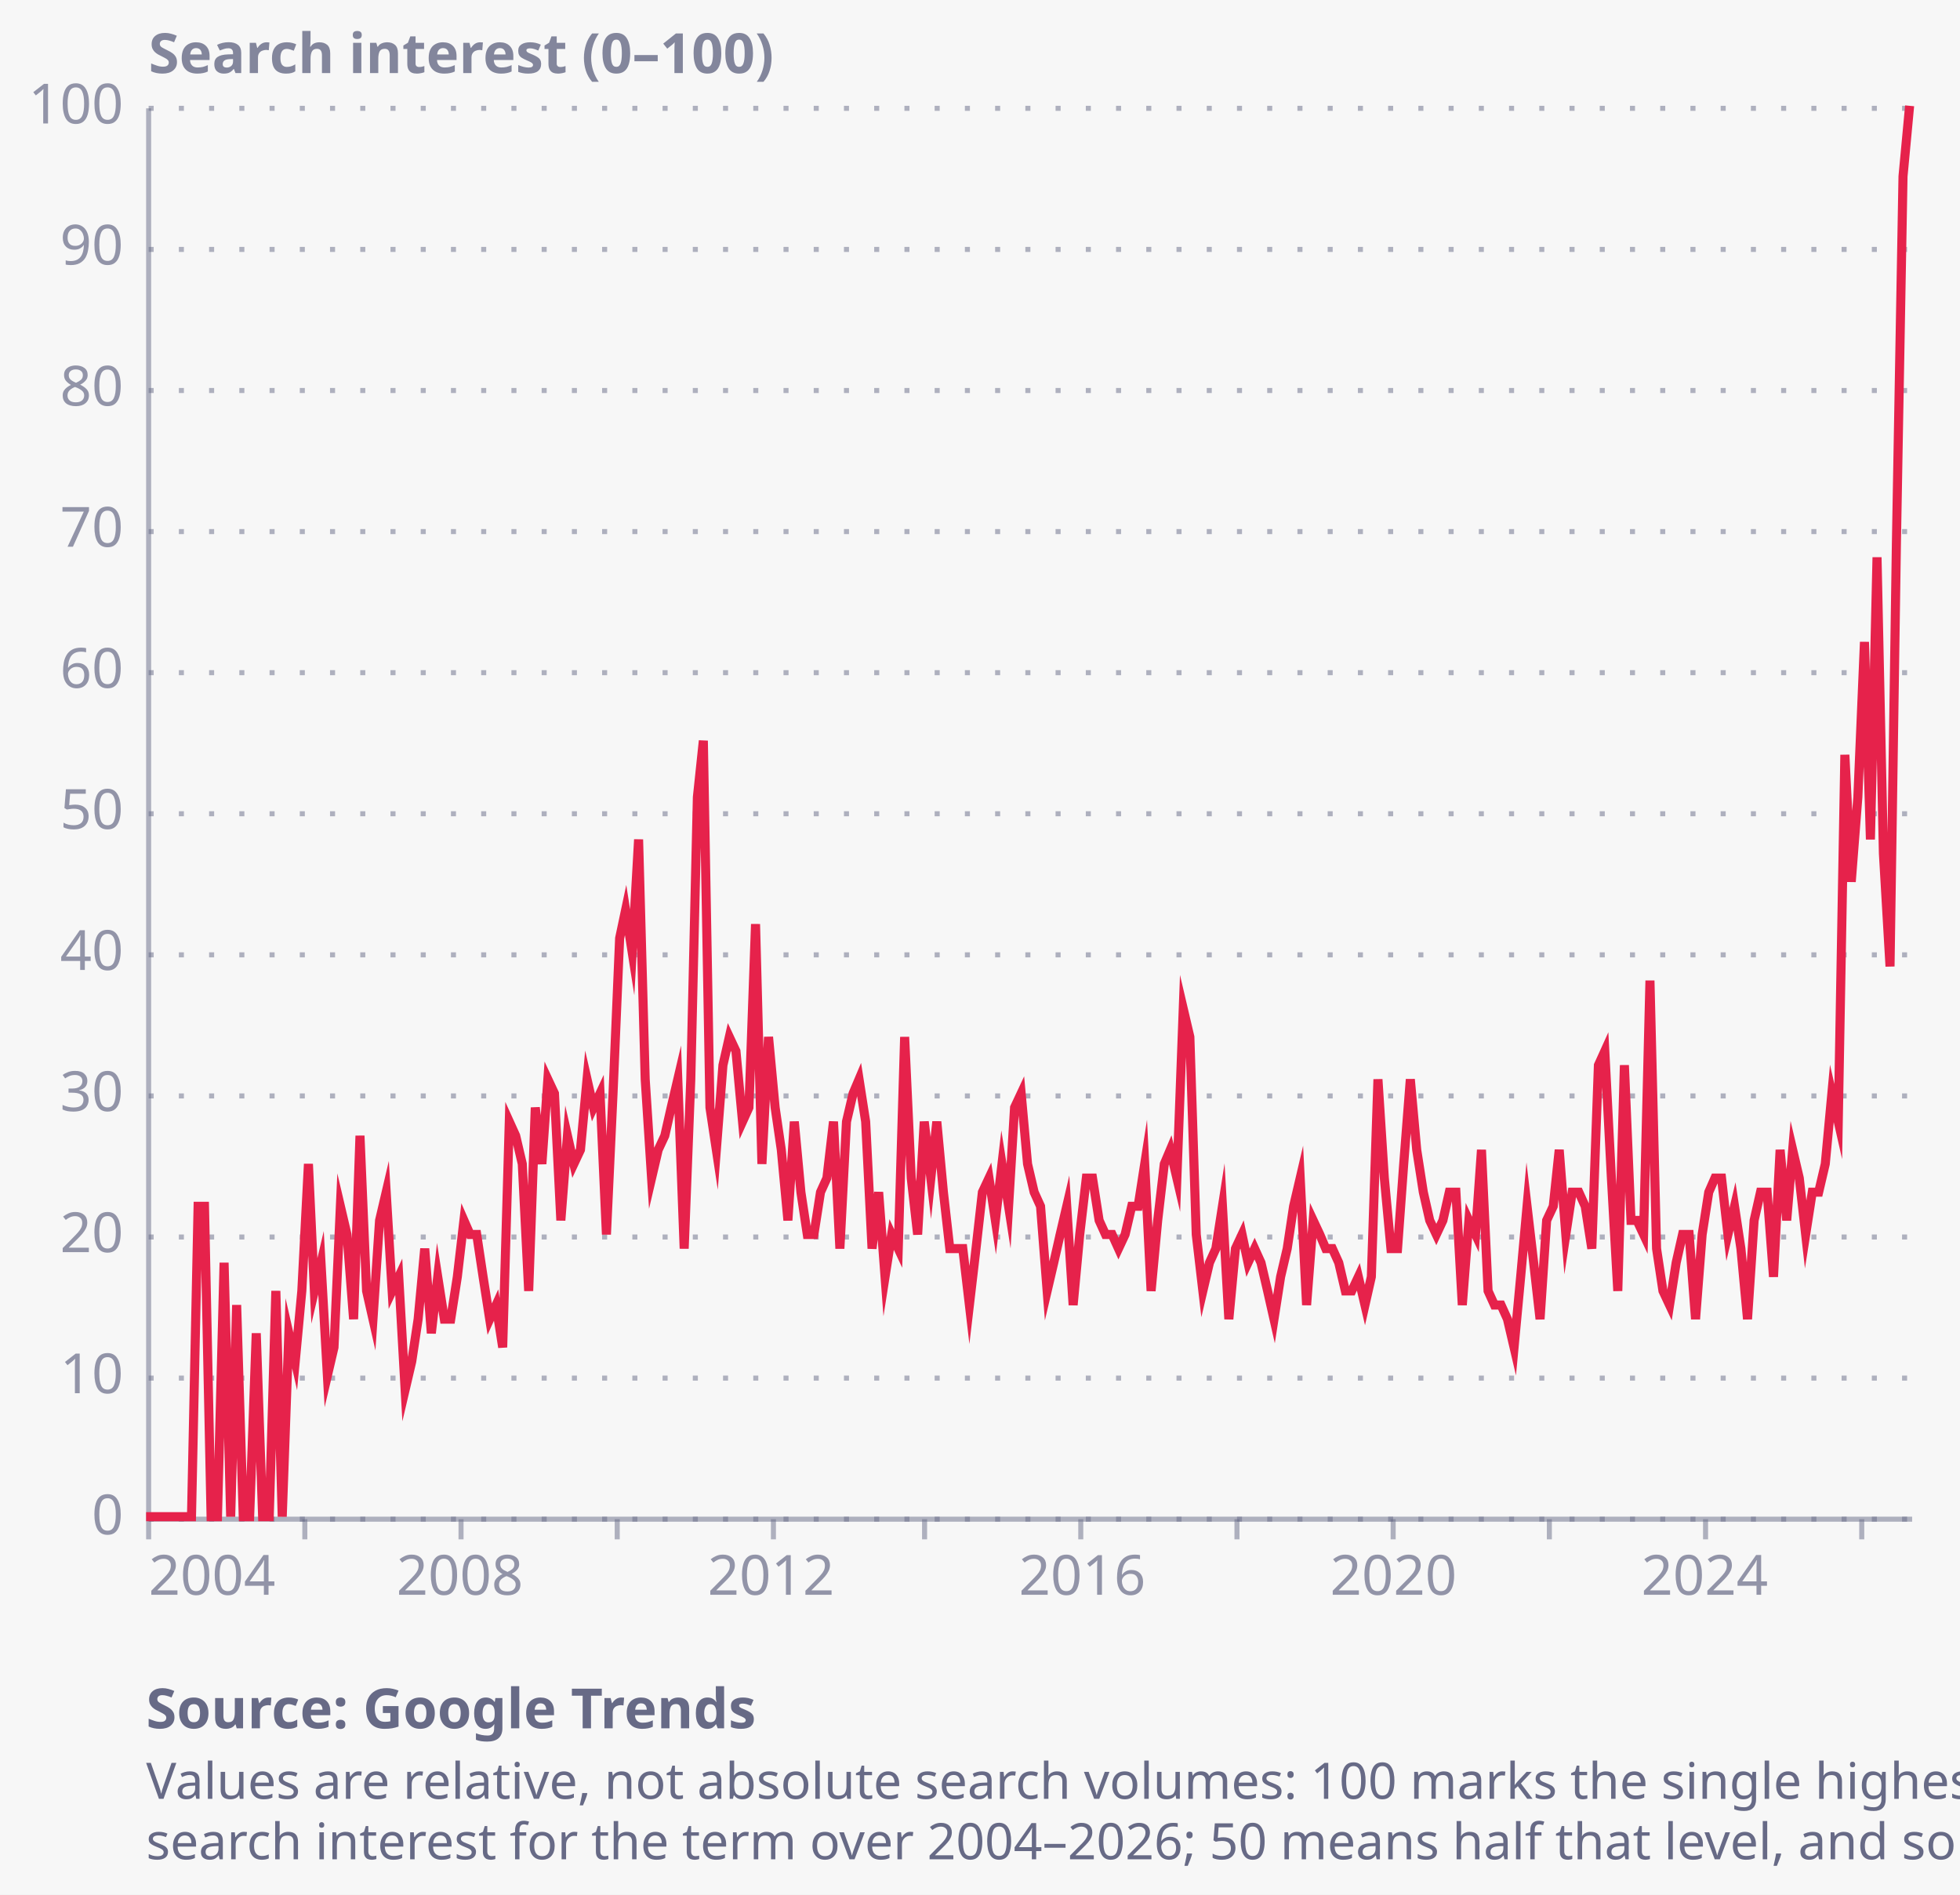
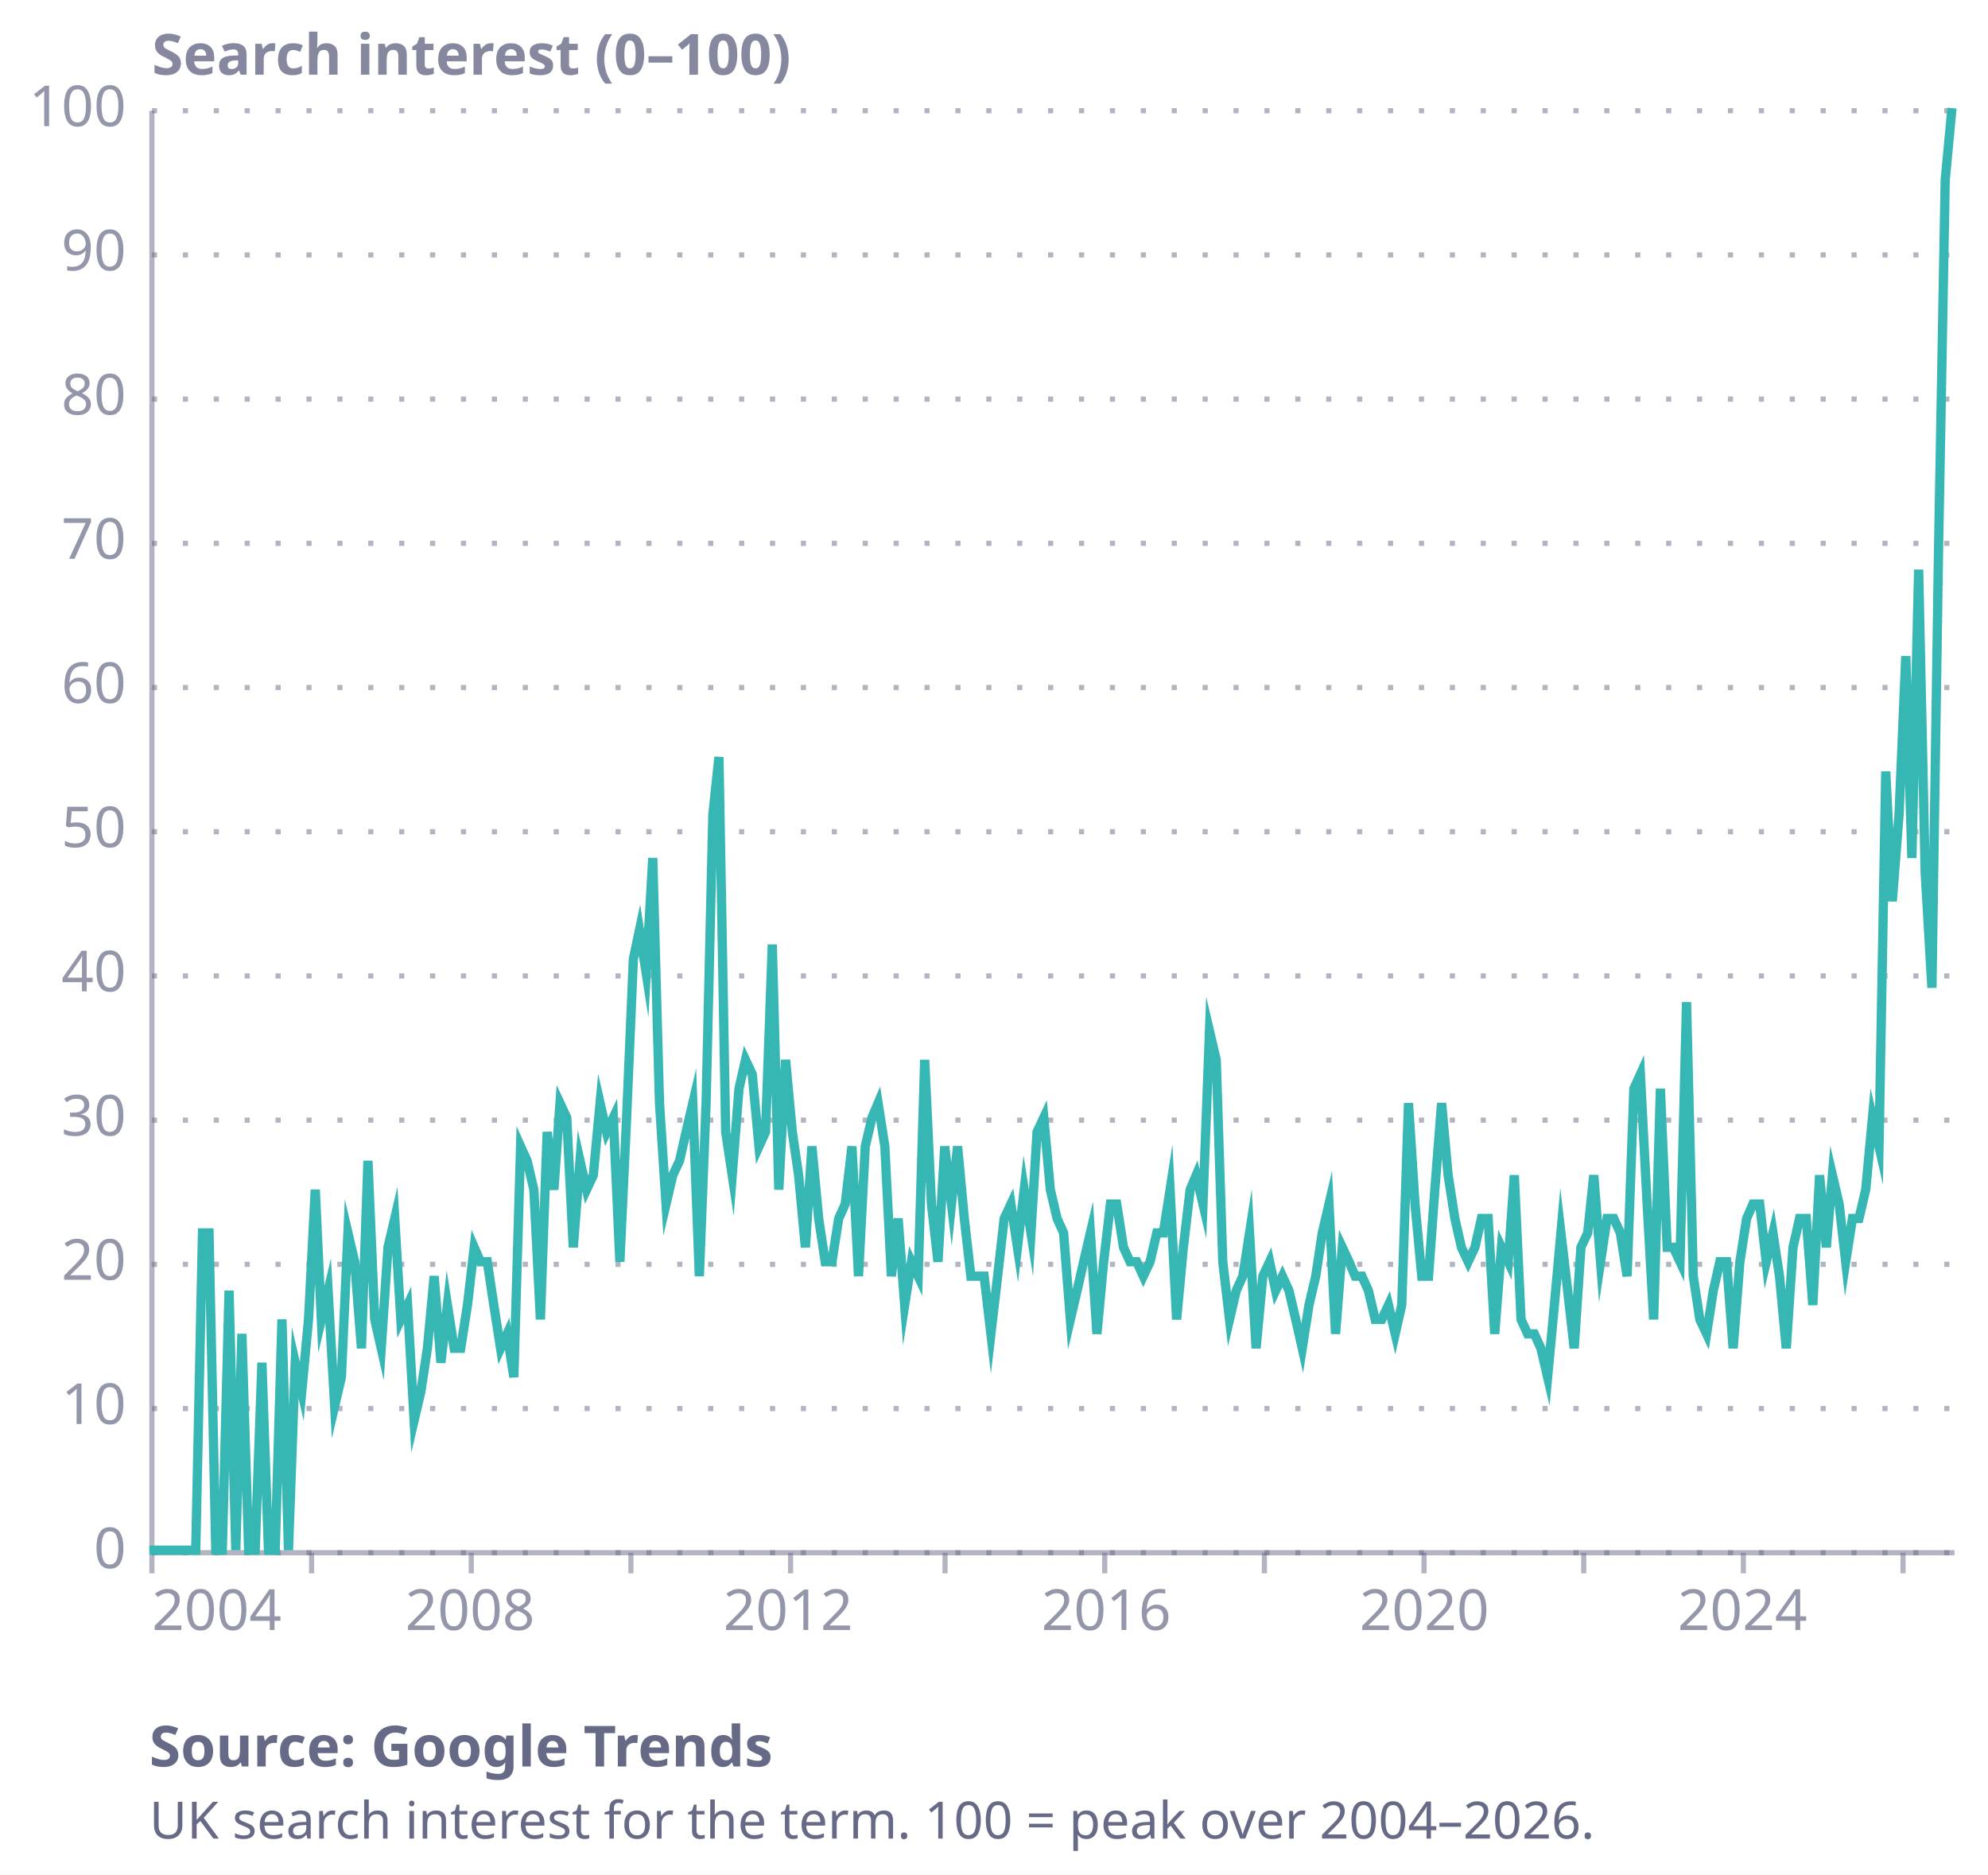
- <svg xmlns="http://www.w3.org/2000/svg" version="1.1" class="marks" width="389" height="376" viewBox="0 0 389 376">
-   <rect width="389" height="376" fill="#f7f7f7" />
+ <svg xmlns="http://www.w3.org/2000/svg" version="1.1" class="marks" width="386" height="364" viewBox="0 0 386 364">
+   <rect width="386" height="364" fill="white" />
  <g fill="none" stroke-miterlimit="10" transform="translate(29,21)">
    <g class="mark-group role-frame root" role="graphics-object" aria-roledescription="group mark container">
      <g transform="translate(0,0)">
        <path class="background" aria-hidden="true" d="M0.5,0.5h350v280h-350Z" />
        <g>
          <g class="mark-group role-axis" aria-hidden="true">
            <g transform="translate(0.5,0.5)">
              <path class="background" aria-hidden="true" d="M0,0h0v0h0Z" pointer-events="none" />
              <g>
                <g class="mark-rule role-axis-grid" pointer-events="none">
                  <line transform="translate(0,280)" x2="350" y2="0" stroke="#676A86" stroke-opacity="0.5" stroke-width="1" stroke-dasharray="1,5" opacity="1" />
                  <line transform="translate(0,252)" x2="350" y2="0" stroke="#676A86" stroke-opacity="0.5" stroke-width="1" stroke-dasharray="1,5" opacity="1" />
                  <line transform="translate(0,224)" x2="350" y2="0" stroke="#676A86" stroke-opacity="0.5" stroke-width="1" stroke-dasharray="1,5" opacity="1" />
                  <line transform="translate(0,196)" x2="350" y2="0" stroke="#676A86" stroke-opacity="0.5" stroke-width="1" stroke-dasharray="1,5" opacity="1" />
                  <line transform="translate(0,168)" x2="350" y2="0" stroke="#676A86" stroke-opacity="0.5" stroke-width="1" stroke-dasharray="1,5" opacity="1" />
                  <line transform="translate(0,140)" x2="350" y2="0" stroke="#676A86" stroke-opacity="0.5" stroke-width="1" stroke-dasharray="1,5" opacity="1" />
                  <line transform="translate(0,112)" x2="350" y2="0" stroke="#676A86" stroke-opacity="0.5" stroke-width="1" stroke-dasharray="1,5" opacity="1" />
                  <line transform="translate(0,84)" x2="350" y2="0" stroke="#676A86" stroke-opacity="0.5" stroke-width="1" stroke-dasharray="1,5" opacity="1" />
                  <line transform="translate(0,56)" x2="350" y2="0" stroke="#676A86" stroke-opacity="0.5" stroke-width="1" stroke-dasharray="1,5" opacity="1" />
                  <line transform="translate(0,28)" x2="350" y2="0" stroke="#676A86" stroke-opacity="0.5" stroke-width="1" stroke-dasharray="1,5" opacity="1" />
                  <line transform="translate(0,0)" x2="350" y2="0" stroke="#676A86" stroke-opacity="0.5" stroke-width="1" stroke-dasharray="1,5" opacity="1" />
                </g>
              </g>
              <path class="foreground" aria-hidden="true" d="" pointer-events="none" display="none" />
            </g>
          </g>
          <g class="mark-group role-axis" role="graphics-symbol" aria-roledescription="axis" aria-label="X-axis for a time scale with values from 2004 to 2026">
            <g transform="translate(0.5,280.5)">
              <path class="background" aria-hidden="true" d="M0,0h0v0h0Z" pointer-events="none" />
              <g>
                <g class="mark-rule role-axis-tick" pointer-events="none">
                  <line transform="translate(0,0)" x2="0" y2="4" stroke="#676A86" stroke-opacity="0.5" stroke-width="1" opacity="1" />
                  <line transform="translate(31,0)" x2="0" y2="4" stroke="#676A86" stroke-opacity="0.5" stroke-width="1" opacity="1" />
                  <line transform="translate(62,0)" x2="0" y2="4" stroke="#676A86" stroke-opacity="0.5" stroke-width="1" opacity="1" />
                  <line transform="translate(93,0)" x2="0" y2="4" stroke="#676A86" stroke-opacity="0.5" stroke-width="1" opacity="1" />
                  <line transform="translate(124,0)" x2="0" y2="4" stroke="#676A86" stroke-opacity="0.5" stroke-width="1" opacity="1" />
                  <line transform="translate(154,0)" x2="0" y2="4" stroke="#676A86" stroke-opacity="0.5" stroke-width="1" opacity="1" />
                  <line transform="translate(185,0)" x2="0" y2="4" stroke="#676A86" stroke-opacity="0.5" stroke-width="1" opacity="1" />
                  <line transform="translate(216,0)" x2="0" y2="4" stroke="#676A86" stroke-opacity="0.5" stroke-width="1" opacity="1" />
                  <line transform="translate(247,0)" x2="0" y2="4" stroke="#676A86" stroke-opacity="0.5" stroke-width="1" opacity="1" />
                  <line transform="translate(278,0)" x2="0" y2="4" stroke="#676A86" stroke-opacity="0.5" stroke-width="1" opacity="1" />
                  <line transform="translate(309,0)" x2="0" y2="4" stroke="#676A86" stroke-opacity="0.5" stroke-width="1" opacity="1" />
                  <line transform="translate(340,0)" x2="0" y2="4" stroke="#676A86" stroke-opacity="0.5" stroke-width="1" opacity="1" />
                </g>
                <g class="mark-text role-axis-label" pointer-events="none">
                  <text text-anchor="start" transform="translate(0,15)" font-family="Circular Std" font-size="11px" fill="#676A86" fill-opacity="0.7" opacity="1">2004</text>
                  <text text-anchor="middle" transform="translate(30.90349,15)" font-family="Circular Std" font-size="11px" fill="#676A86" fill-opacity="0.7" opacity="0">2006</text>
                  <text text-anchor="middle" transform="translate(61.76471,15)" font-family="Circular Std" font-size="11px" fill="#676A86" fill-opacity="0.7" opacity="1">2008</text>
                  <text text-anchor="middle" transform="translate(92.6682,15)" font-family="Circular Std" font-size="11px" fill="#676A86" fill-opacity="0.7" opacity="0">2010</text>
                  <text text-anchor="middle" transform="translate(123.5294,15)" font-family="Circular Std" font-size="11px" fill="#676A86" fill-opacity="0.7" opacity="1">2012</text>
                  <text text-anchor="middle" transform="translate(154.4329,15)" font-family="Circular Std" font-size="11px" fill="#676A86" fill-opacity="0.7" opacity="0">2014</text>
                  <text text-anchor="middle" transform="translate(185.2941,15)" font-family="Circular Std" font-size="11px" fill="#676A86" fill-opacity="0.7" opacity="1">2016</text>
                  <text text-anchor="middle" transform="translate(216.1976,15)" font-family="Circular Std" font-size="11px" fill="#676A86" fill-opacity="0.7" opacity="0">2018</text>
                  <text text-anchor="middle" transform="translate(247.0588,15)" font-family="Circular Std" font-size="11px" fill="#676A86" fill-opacity="0.7" opacity="1">2020</text>
                  <text text-anchor="middle" transform="translate(277.9623,15)" font-family="Circular Std" font-size="11px" fill="#676A86" fill-opacity="0.7" opacity="0">2022</text>
                  <text text-anchor="middle" transform="translate(308.8235,15)" font-family="Circular Std" font-size="11px" fill="#676A86" fill-opacity="0.7" opacity="1">2024</text>
                  <text text-anchor="middle" transform="translate(339.727,15)" font-family="Circular Std" font-size="11px" fill="#676A86" fill-opacity="0.7" opacity="0">2026</text>
                </g>
                <g class="mark-rule role-axis-domain" pointer-events="none">
                  <line transform="translate(0,0)" x2="350" y2="0" stroke="#676A86" stroke-opacity="0.5" stroke-width="1" opacity="1" />
                </g>
              </g>
              <path class="foreground" aria-hidden="true" d="" pointer-events="none" display="none" />
            </g>
          </g>
          <g class="mark-group role-axis" role="graphics-symbol" aria-roledescription="axis" aria-label="Y-axis titled 'Search interest (0–100)' for a linear scale with values from 0 to 100">
            <g transform="translate(0.5,0.5)">
              <path class="background" aria-hidden="true" d="M0,0h0v0h0Z" pointer-events="none" />
              <g>
                <g class="mark-text role-axis-label" pointer-events="none">
                  <text text-anchor="end" transform="translate(-5,283)" font-family="Circular Std" font-size="11px" fill="#676A86" fill-opacity="0.7" opacity="1">0</text>
                  <text text-anchor="end" transform="translate(-5,255)" font-family="Circular Std" font-size="11px" fill="#676A86" fill-opacity="0.7" opacity="1">10</text>
                  <text text-anchor="end" transform="translate(-5,227)" font-family="Circular Std" font-size="11px" fill="#676A86" fill-opacity="0.7" opacity="1">20</text>
                  <text text-anchor="end" transform="translate(-5,199)" font-family="Circular Std" font-size="11px" fill="#676A86" fill-opacity="0.7" opacity="1">30</text>
                  <text text-anchor="end" transform="translate(-5,171)" font-family="Circular Std" font-size="11px" fill="#676A86" fill-opacity="0.7" opacity="1">40</text>
                  <text text-anchor="end" transform="translate(-5,143)" font-family="Circular Std" font-size="11px" fill="#676A86" fill-opacity="0.7" opacity="1">50</text>
                  <text text-anchor="end" transform="translate(-5,115)" font-family="Circular Std" font-size="11px" fill="#676A86" fill-opacity="0.7" opacity="1">60</text>
                  <text text-anchor="end" transform="translate(-5,87)" font-family="Circular Std" font-size="11px" fill="#676A86" fill-opacity="0.7" opacity="1">70</text>
                  <text text-anchor="end" transform="translate(-5,59)" font-family="Circular Std" font-size="11px" fill="#676A86" fill-opacity="0.7" opacity="1">80</text>
                  <text text-anchor="end" transform="translate(-5,31)" font-family="Circular Std" font-size="11px" fill="#676A86" fill-opacity="0.7" opacity="1">90</text>
                  <text text-anchor="end" transform="translate(-5,3)" font-family="Circular Std" font-size="11px" fill="#676A86" fill-opacity="0.7" opacity="1">100</text>
                </g>
                <g class="mark-rule role-axis-domain" pointer-events="none">
                  <line transform="translate(0,280)" x2="0" y2="-280" stroke="#676A86" stroke-opacity="0.5" stroke-width="1" opacity="1" />
                </g>
                <g class="mark-text role-axis-title" pointer-events="none">
                  <text text-anchor="start" transform="translate(0,-7)" font-family="Circular Std" font-size="11px" font-weight="bold" fill="#676A86" fill-opacity="0.8" opacity="1">Search interest (0–100)</text>
                </g>
              </g>
              <path class="foreground" aria-hidden="true" d="" pointer-events="none" display="none" />
            </g>
          </g>
-           <g class="mark-line role-mark marks" role="graphics-object" aria-roledescription="line mark container">
-             <path aria-label="date: 2004; Search interest (0–100): 0" role="graphics-symbol" aria-roledescription="line mark" d="M0,280L1.311,280L2.537,280L3.847,280L5.115,280L6.426,280L7.694,280L9.005,280L10.315,218.4L11.584,218.4L12.894,280L14.162,280L15.473,229.6L16.783,280L17.967,238L19.278,280L20.546,280L21.857,243.6L23.125,280L24.435,280L25.746,235.2L27.014,280L28.325,243.6L29.593,249.2L30.903,235.2L32.214,210L33.398,235.2L34.708,229.6L35.977,252L37.287,246.4L38.555,218.4L39.866,224L41.176,240.8L42.445,204.4L43.755,235.2L45.024,240.8L46.334,221.2L47.645,215.6L48.828,235.2L50.139,232.4L51.407,254.8L52.718,249.2L53.986,240.8L55.297,226.8L56.607,243.6L57.875,232.4L59.186,240.8L60.454,240.8L61.765,232.4L63.075,221.2L64.301,224L65.612,224L66.88,232.4L68.191,240.8L69.459,238L70.769,246.4L72.08,201.6L73.348,204.4L74.659,210L75.927,235.2L77.238,198.8L78.548,210L79.732,193.2L81.042,196L82.311,221.2L83.621,204.4L84.889,210L86.2,207.2L87.511,193.2L88.779,198.8L90.089,196L91.358,224L92.668,196L93.979,165.2L95.162,159.6L96.473,168L97.741,145.6L99.052,193.2L100.32,212.8L101.631,207.2L102.941,204.4L104.209,198.8L105.52,193.2L106.788,226.8L108.099,193.2L109.409,137.2L110.593,126L111.904,198.8L113.172,207.2L114.482,190.4L115.751,184.8L117.061,187.6L118.372,201.6L119.64,198.8L120.951,162.4L122.219,210L123.529,184.8L124.84,198.8L126.066,207.2L127.376,221.2L128.645,201.6L129.955,215.6L131.224,224L132.534,224L133.845,215.6L135.113,212.8L136.423,201.6L137.692,226.8L139.002,201.6L140.313,196L141.497,193.2L142.807,201.6L144.075,226.8L145.386,215.6L146.654,232.4L147.965,224L149.275,226.8L150.544,184.8L151.854,212.8L153.122,224L154.433,201.6L155.743,212.8L156.927,201.6L158.238,215.6L159.506,226.8L160.817,226.8L162.085,226.8L163.395,238L164.706,226.8L165.974,215.6L167.285,212.8L168.553,221.2L169.864,210L171.174,218.4L172.358,198.8L173.668,196L174.937,210L176.247,215.6L177.515,218.4L178.826,235.2L180.136,229.6L181.405,224L182.715,218.4L183.984,238L185.294,224L186.605,212.8L187.831,212.8L189.141,221.2L190.409,224L191.72,224L192.988,226.8L194.299,224L195.609,218.4L196.878,218.4L198.188,210L199.456,235.2L200.767,221.2L202.078,210L203.261,207.2L204.572,212.8L205.84,179.2L207.151,184.8L208.419,224L209.729,235.2L211.04,229.6L212.308,226.8L213.619,218.4L214.887,240.8L216.198,226.8L217.508,224L218.692,229.6L220.002,226.8L221.271,229.6L222.581,235.2L223.849,240.8L225.16,232.4L226.471,226.8L227.739,218.4L229.049,212.8L230.318,238L231.628,221.2L232.939,224L234.122,226.8L235.433,226.8L236.701,229.6L238.012,235.2L239.28,235.2L240.591,232.4L241.901,238L243.169,232.4L244.48,193.2L245.748,212.8L247.059,226.8L248.369,226.8L249.595,210L250.906,193.2L252.174,207.2L253.485,215.6L254.753,221.2L256.064,224L257.374,221.2L258.642,215.6L259.953,215.6L261.221,238L262.532,221.2L263.842,224L265.026,207.2L266.337,235.2L267.605,238L268.915,238L270.184,240.8L271.494,246.4L272.805,232.4L274.073,218.4L275.384,229.6L276.652,240.8L277.962,221.2L279.273,218.4L280.457,207.2L281.767,224L283.035,215.6L284.346,215.6L285.614,218.4L286.925,226.8L288.235,190.4L289.504,187.6L290.814,212.8L292.082,235.2L293.393,190.4L294.703,221.2L295.887,221.2L297.198,224L298.466,173.6L299.777,226.8L301.045,235.2L302.355,238L303.666,229.6L304.934,224L306.245,224L307.513,240.8L308.824,224L310.134,215.6L311.36,212.8L312.671,212.8L313.939,224L315.249,218.4L316.518,226.8L317.828,240.8L319.139,221.2L320.407,215.6L321.718,215.6L322.986,232.4L324.296,207.2L325.607,221.2L326.791,207.2L328.101,212.8L329.369,224L330.68,215.6L331.948,215.6L333.259,210L334.569,196L335.838,201.6L337.148,128.8L338.416,154L339.727,137.2L341.038,106.4L342.221,145.6L343.532,89.6L344.8,148.4L346.111,170.8L347.379,86.8L348.689,14L350,0" stroke="#e6224b" stroke-width="1.8" />
+           <g class="mark-group role-scope pathgroup" role="graphics-object" aria-roledescription="group mark container">
+             <g transform="translate(0,0)">
+               <path class="background" aria-hidden="true" d="M0,0h350v280h-350Z" />
+               <g>
+                 <g class="mark-line role-mark marks" role="graphics-object" aria-roledescription="line mark container">
+                   <path aria-label="date: 2004; Search interest (0–100): 0; series: search" role="graphics-symbol" aria-roledescription="line mark" d="M0,280L1.311,280L2.537,280L3.847,280L5.115,280L6.426,280L7.694,280L9.005,280L10.315,218.4L11.584,218.4L12.894,280L14.162,280L15.473,229.6L16.783,280L17.967,238L19.278,280L20.546,280L21.857,243.6L23.125,280L24.435,280L25.746,235.2L27.014,280L28.325,243.6L29.593,249.2L30.903,235.2L32.214,210L33.398,235.2L34.708,229.6L35.977,252L37.287,246.4L38.555,218.4L39.866,224L41.176,240.8L42.445,204.4L43.755,235.2L45.024,240.8L46.334,221.2L47.645,215.6L48.828,235.2L50.139,232.4L51.407,254.8L52.718,249.2L53.986,240.8L55.297,226.8L56.607,243.6L57.875,232.4L59.186,240.8L60.454,240.8L61.765,232.4L63.075,221.2L64.301,224L65.612,224L66.88,232.4L68.191,240.8L69.459,238L70.769,246.4L72.08,201.6L73.348,204.4L74.659,210L75.927,235.2L77.238,198.8L78.548,210L79.732,193.2L81.042,196L82.311,221.2L83.621,204.4L84.889,210L86.2,207.2L87.511,193.2L88.779,198.8L90.089,196L91.358,224L92.668,196L93.979,165.2L95.162,159.6L96.473,168L97.741,145.6L99.052,193.2L100.32,212.8L101.631,207.2L102.941,204.4L104.209,198.8L105.52,193.2L106.788,226.8L108.099,193.2L109.409,137.2L110.593,126L111.904,198.8L113.172,207.2L114.482,190.4L115.751,184.8L117.061,187.6L118.372,201.6L119.64,198.8L120.951,162.4L122.219,210L123.529,184.8L124.84,198.8L126.066,207.2L127.376,221.2L128.645,201.6L129.955,215.6L131.224,224L132.534,224L133.845,215.6L135.113,212.8L136.423,201.6L137.692,226.8L139.002,201.6L140.313,196L141.497,193.2L142.807,201.6L144.075,226.8L145.386,215.6L146.654,232.4L147.965,224L149.275,226.8L150.544,184.8L151.854,212.8L153.122,224L154.433,201.6L155.743,212.8L156.927,201.6L158.238,215.6L159.506,226.8L160.817,226.8L162.085,226.8L163.395,238L164.706,226.8L165.974,215.6L167.285,212.8L168.553,221.2L169.864,210L171.174,218.4L172.358,198.8L173.668,196L174.937,210L176.247,215.6L177.515,218.4L178.826,235.2L180.136,229.6L181.405,224L182.715,218.4L183.984,238L185.294,224L186.605,212.8L187.831,212.8L189.141,221.2L190.409,224L191.72,224L192.988,226.8L194.299,224L195.609,218.4L196.878,218.4L198.188,210L199.456,235.2L200.767,221.2L202.078,210L203.261,207.2L204.572,212.8L205.84,179.2L207.151,184.8L208.419,224L209.729,235.2L211.04,229.6L212.308,226.8L213.619,218.4L214.887,240.8L216.198,226.8L217.508,224L218.692,229.6L220.002,226.8L221.271,229.6L222.581,235.2L223.849,240.8L225.16,232.4L226.471,226.8L227.739,218.4L229.049,212.8L230.318,238L231.628,221.2L232.939,224L234.122,226.8L235.433,226.8L236.701,229.6L238.012,235.2L239.28,235.2L240.591,232.4L241.901,238L243.169,232.4L244.48,193.2L245.748,212.8L247.059,226.8L248.369,226.8L249.595,210L250.906,193.2L252.174,207.2L253.485,215.6L254.753,221.2L256.064,224L257.374,221.2L258.642,215.6L259.953,215.6L261.221,238L262.532,221.2L263.842,224L265.026,207.2L266.337,235.2L267.605,238L268.915,238L270.184,240.8L271.494,246.4L272.805,232.4L274.073,218.4L275.384,229.6L276.652,240.8L277.962,221.2L279.273,218.4L280.457,207.2L281.767,224L283.035,215.6L284.346,215.6L285.614,218.4L286.925,226.8L288.235,190.4L289.504,187.6L290.814,212.8L292.082,235.2L293.393,190.4L294.703,221.2L295.887,221.2L297.198,224L298.466,173.6L299.777,226.8L301.045,235.2L302.355,238L303.666,229.6L304.934,224L306.245,224L307.513,240.8L308.824,224L310.134,215.6L311.36,212.8L312.671,212.8L313.939,224L315.249,218.4L316.518,226.8L317.828,240.8L319.139,221.2L320.407,215.6L321.718,215.6L322.986,232.4L324.296,207.2L325.607,221.2L326.791,207.2L328.101,212.8L329.369,224L330.68,215.6L331.948,215.6L333.259,210L334.569,196L335.838,201.6L337.148,128.8L338.416,154L339.727,137.2L341.038,106.4L342.221,145.6L343.532,89.6L344.8,148.4L346.111,170.8L347.379,86.8L348.689,14L350,0" stroke="#36B7B4" stroke-width="1.8" />
+                 </g>
+               </g>
+               <path class="foreground" aria-hidden="true" d="" display="none" />
+             </g>
          </g>
          <g class="mark-group role-title">
            <g transform="translate(0,301)">
              <path class="background" aria-hidden="true" d="M0,0h0v0h0Z" pointer-events="none" />
              <g>
                <g class="mark-text role-title-text" role="graphics-symbol" aria-roledescription="title" aria-label="Title text 'Source: Google Trends'" pointer-events="none">
                  <text text-anchor="start" transform="translate(0,21)" font-family="Circular Std" font-size="11px" font-weight="bold" fill="#676A86" opacity="1">Source: Google Trends</text>
                </g>
-                 <g class="mark-text role-title-subtitle" role="graphics-symbol" aria-roledescription="subtitle" aria-label="Subtitle text 'Values are relative, not absolute search volumes: 100 marks the single highest point of search interest for the term over 2004–2026; 50 means half that level, and so on.'" pointer-events="none">
-                   <text text-anchor="start" transform="translate(0,35)" font-family="Circular Std" font-size="10px" fill="#676A86" opacity="1">
-                     <tspan>Values are relative, not absolute search volumes: 100 marks the single highest point of</tspan>
-                     <tspan x="0" dy="12">search interest for the term over 2004–2026; 50 means half that level, and so on.</tspan>
-                   </text>
+                 <g class="mark-text role-title-subtitle" role="graphics-symbol" aria-roledescription="subtitle" aria-label="Subtitle text 'UK search interest for the term. 100 = peak over 2004–2026.'" pointer-events="none">
+                   <text text-anchor="start" transform="translate(0,35)" font-family="Circular Std" font-size="10px" fill="#676A86" opacity="1">UK search interest for the term. 100 = peak over 2004–2026.</text>
                </g>
              </g>
              <path class="foreground" aria-hidden="true" d="" pointer-events="none" display="none" />
            </g>
          </g>
        </g>
        <path class="foreground" aria-hidden="true" d="" display="none" />
      </g>
    </g>
  </g>
</svg>
